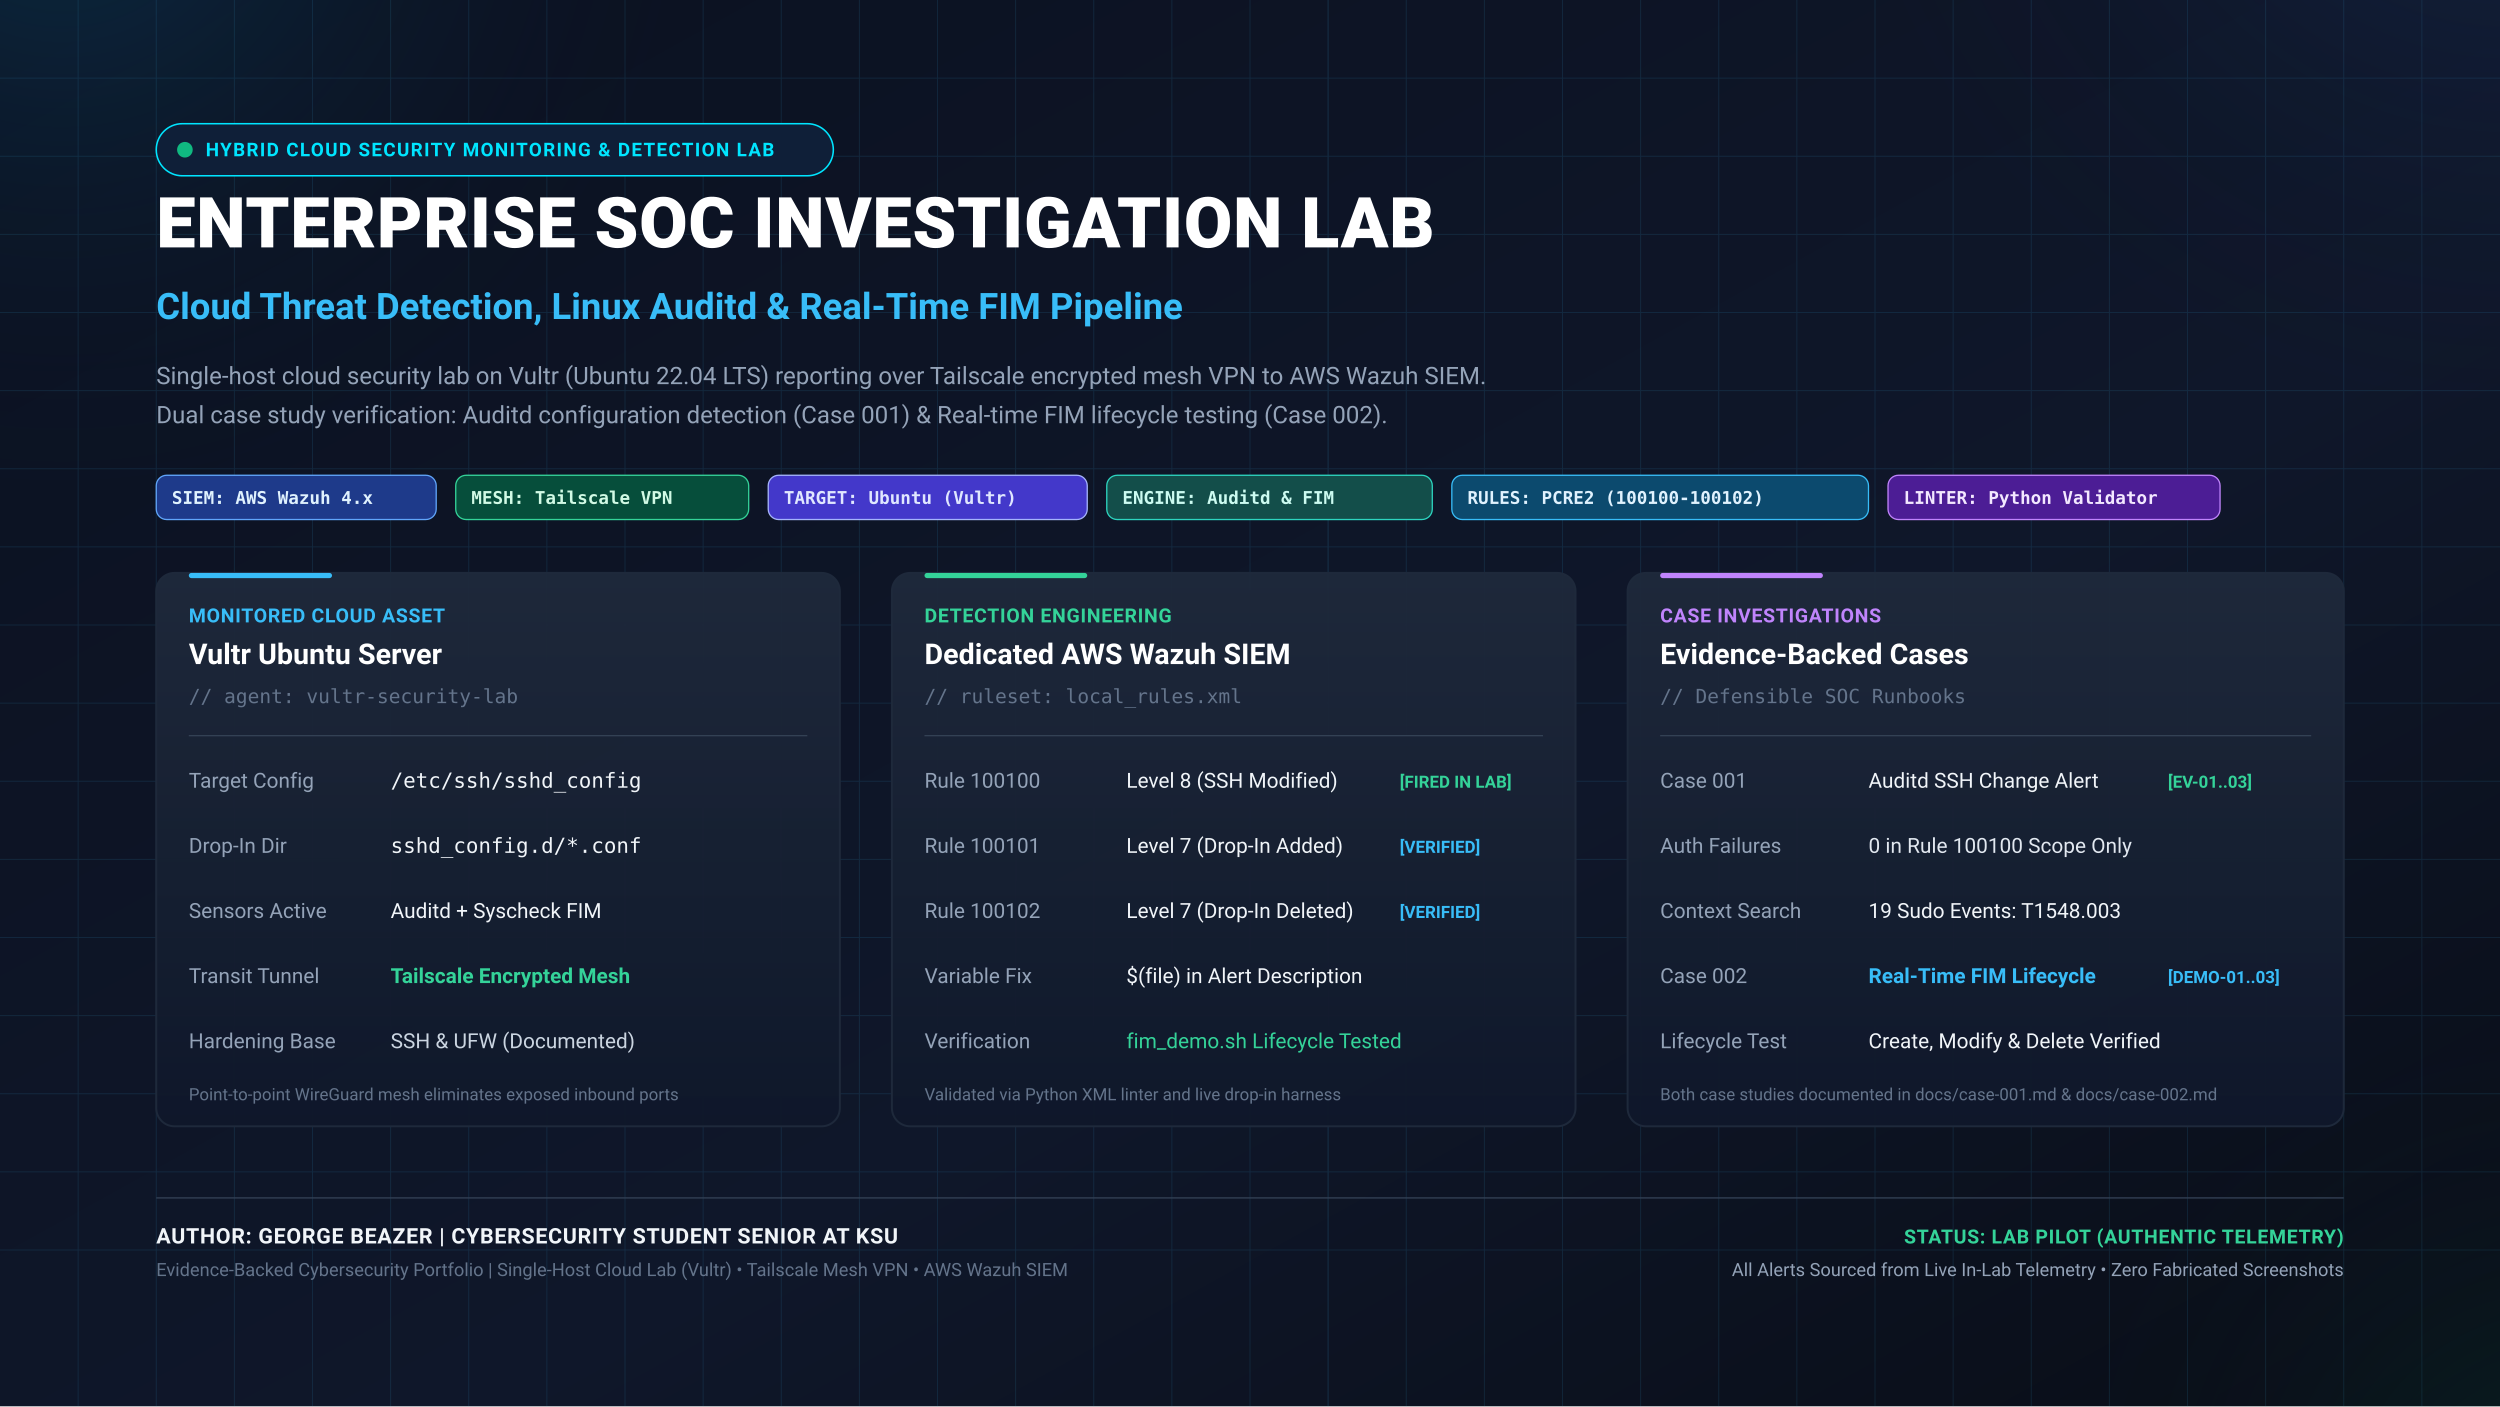
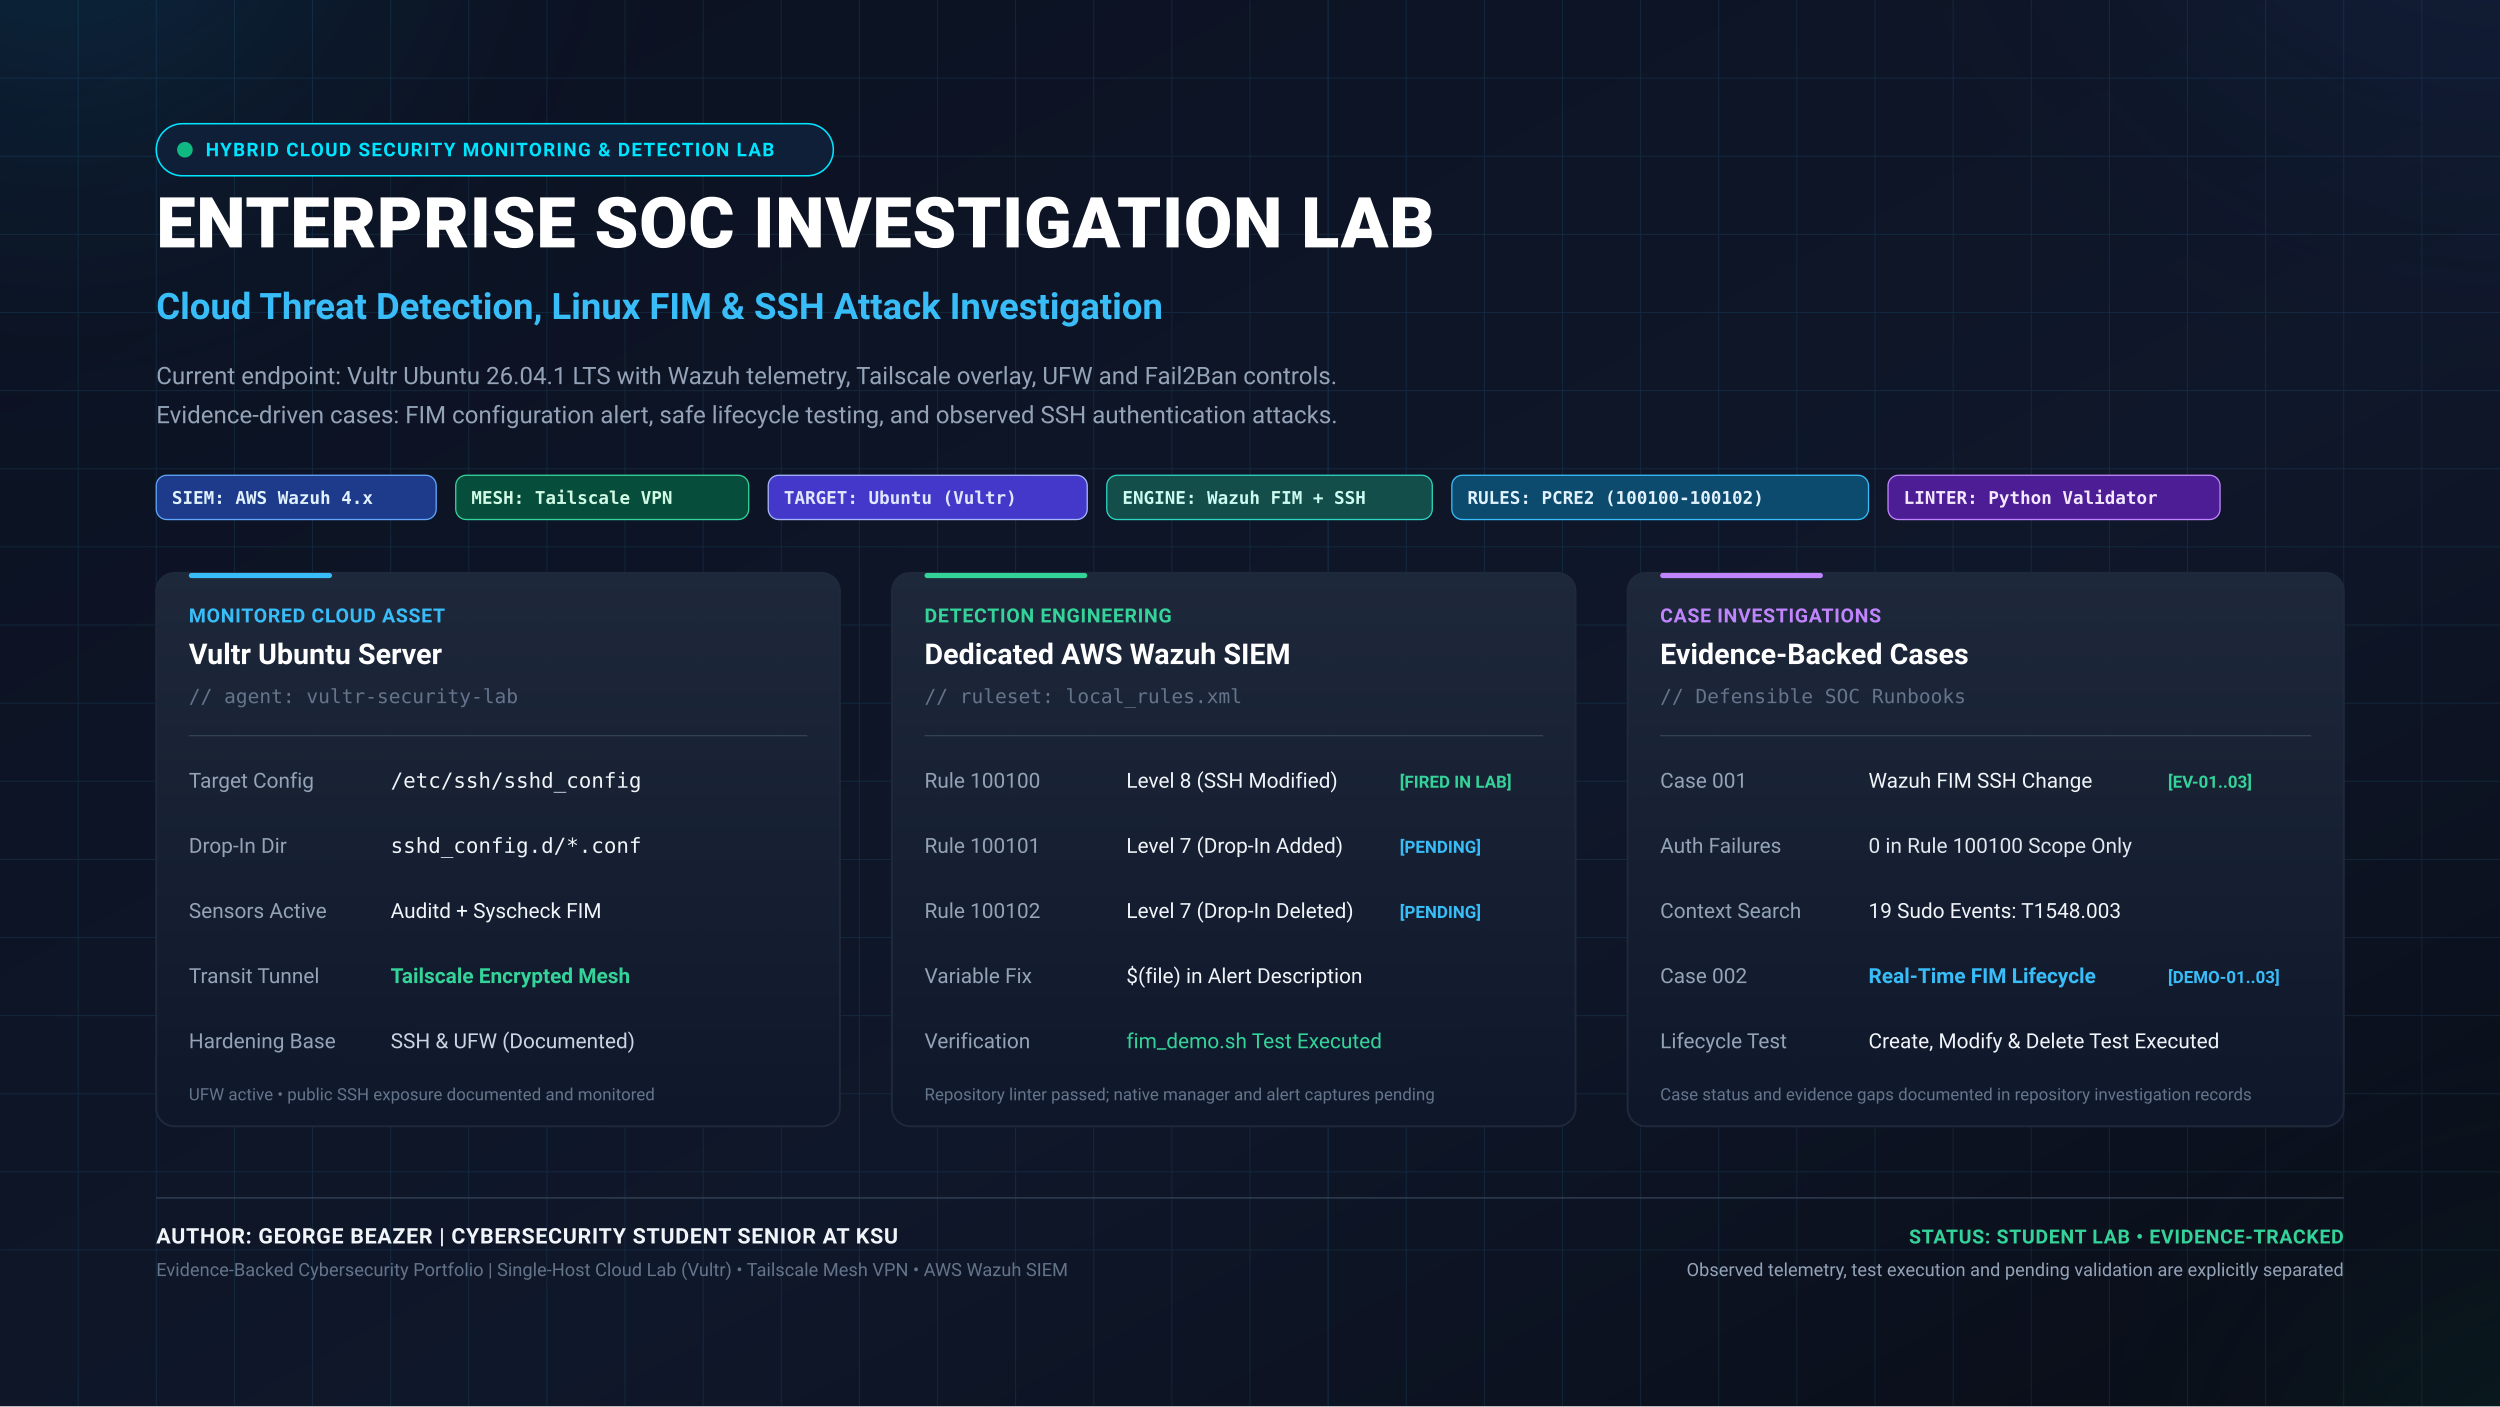
<svg xmlns="http://www.w3.org/2000/svg" viewBox="0 0 1920 1080" width="100%" height="100%" style="background:#0b1120; font-family:'Segoe UI', -apple-system, BlinkMacSystemFont, Roboto, Helvetica, Arial, sans-serif;">
  <defs>
    <linearGradient id="coverBg" x1="0%" y1="0%" x2="100%" y2="100%">
      <stop offset="0%" stop-color="#0b1120" />
      <stop offset="60%" stop-color="#0f172a" />
      <stop offset="100%" stop-color="#090d16" />
    </linearGradient>
    <linearGradient id="cardGrad" x1="0%" y1="0%" x2="0%" y2="100%">
      <stop offset="0%" stop-color="#1e293b" stop-opacity="0.95" />
      <stop offset="100%" stop-color="#0f172a" stop-opacity="0.98" />
    </linearGradient>
    <radialGradient id="cyanGlow" cx="20%" cy="20%" r="50%">
      <stop offset="0%" stop-color="#0ea5e9" stop-opacity="0.18" />
      <stop offset="100%" stop-color="#0b1120" stop-opacity="0" />
    </radialGradient>
    <radialGradient id="blueGlow" cx="80%" cy="15%" r="50%">
      <stop offset="0%" stop-color="#3b82f6" stop-opacity="0.15" />
      <stop offset="100%" stop-color="#0b1120" stop-opacity="0" />
    </radialGradient>
    <radialGradient id="emeraldGlow" cx="85%" cy="80%" r="45%">
      <stop offset="0%" stop-color="#10b981" stop-opacity="0.12" />
      <stop offset="100%" stop-color="#0b1120" stop-opacity="0" />
    </radialGradient>
  </defs>
  <rect width="1920" height="1080" fill="url(#coverBg)" />
  <circle cx="350" cy="200" r="500" fill="url(#cyanGlow)" />
  <circle cx="1600" cy="180" r="550" fill="url(#blueGlow)" />
  <circle cx="1650" cy="900" r="450" fill="url(#emeraldGlow)" />
  <g opacity="0.12" stroke="#38bdf8" stroke-width="0.7">
    <line x1="0" y1="60" x2="1920" y2="60" />
    <line x1="0" y1="120" x2="1920" y2="120" />
    <line x1="0" y1="180" x2="1920" y2="180" />
    <line x1="0" y1="240" x2="1920" y2="240" />
    <line x1="0" y1="300" x2="1920" y2="300" />
    <line x1="0" y1="360" x2="1920" y2="360" />
    <line x1="0" y1="420" x2="1920" y2="420" />
    <line x1="0" y1="480" x2="1920" y2="480" />
    <line x1="0" y1="540" x2="1920" y2="540" />
    <line x1="0" y1="600" x2="1920" y2="600" />
    <line x1="0" y1="660" x2="1920" y2="660" />
    <line x1="0" y1="720" x2="1920" y2="720" />
    <line x1="0" y1="780" x2="1920" y2="780" />
    <line x1="0" y1="840" x2="1920" y2="840" />
    <line x1="0" y1="900" x2="1920" y2="900" />
    <line x1="0" y1="960" x2="1920" y2="960" />
    <line x1="1020" y1="0" x2="1020" y2="1080" />
    <line x1="60" y1="0" x2="60" y2="1080" />
    <line x1="120" y1="0" x2="120" y2="1080" />
    <line x1="180" y1="0" x2="180" y2="1080" />
    <line x1="240" y1="0" x2="240" y2="1080" />
    <line x1="300" y1="0" x2="300" y2="1080" />
    <line x1="360" y1="0" x2="360" y2="1080" />
    <line x1="420" y1="0" x2="420" y2="1080" />
    <line x1="480" y1="0" x2="480" y2="1080" />
    <line x1="540" y1="0" x2="540" y2="1080" />
    <line x1="600" y1="0" x2="600" y2="1080" />
    <line x1="660" y1="0" x2="660" y2="1080" />
    <line x1="720" y1="0" x2="720" y2="1080" />
    <line x1="780" y1="0" x2="780" y2="1080" />
    <line x1="840" y1="0" x2="840" y2="1080" />
    <line x1="900" y1="0" x2="900" y2="1080" />
    <line x1="960" y1="0" x2="960" y2="1080" />
    <line x1="1020" y1="0" x2="1020" y2="1080" />
    <line x1="1080" y1="0" x2="1080" y2="1080" />
    <line x1="1140" y1="0" x2="1140" y2="1080" />
    <line x1="1200" y1="0" x2="1200" y2="1080" />
    <line x1="1260" y1="0" x2="1260" y2="1080" />
    <line x1="1320" y1="0" x2="1320" y2="1080" />
    <line x1="1380" y1="0" x2="1380" y2="1080" />
    <line x1="1440" y1="0" x2="1440" y2="1080" />
    <line x1="1500" y1="0" x2="1500" y2="1080" />
    <line x1="1560" y1="0" x2="1560" y2="1080" />
    <line x1="1620" y1="0" x2="1620" y2="1080" />
    <line x1="1680" y1="0" x2="1680" y2="1080" />
    <line x1="1740" y1="0" x2="1740" y2="1080" />
    <line x1="1800" y1="0" x2="1800" y2="1080" />
    <line x1="1860" y1="0" x2="1860" y2="1080" />
  </g>
  <g transform="translate(120, 95)">
    <rect width="520" height="40" rx="20" fill="#0f1f38" stroke="#00e5ff" stroke-width="1.2" />
    <circle cx="22" cy="20" r="6" fill="#10b981" />
    <text x="38" y="25" fill="#00e5ff" font-size="14.5" font-weight="700" letter-spacing="1">HYBRID CLOUD SECURITY MONITORING &amp; DETECTION LAB</text>
  </g>
  <text x="120" y="190" fill="#ffffff" font-size="54" font-weight="800" letter-spacing="0.5">ENTERPRISE SOC INVESTIGATION LAB</text>
-   <text x="120" y="245" fill="#38bdf8" font-size="28" font-weight="700">Cloud Threat Detection, Linux Auditd &amp; Real-Time FIM Pipeline</text>
-   <text x="120" y="295" fill="#94a3b8" font-size="18.5" font-weight="400">Single-host cloud security lab on Vultr (Ubuntu 22.04 LTS) reporting over Tailscale encrypted mesh VPN to AWS Wazuh SIEM.</text>
-   <text x="120" y="325" fill="#94a3b8" font-size="18.5" font-weight="400">Dual case study verification: Auditd configuration detection (Case 001) &amp; Real-time FIM lifecycle testing (Case 002).</text>
+   <text x="120" y="245" fill="#38bdf8" font-size="28" font-weight="700">Cloud Threat Detection, Linux FIM &amp; SSH Attack Investigation</text>
+   <text x="120" y="295" fill="#94a3b8" font-size="18.5" font-weight="400">Current endpoint: Vultr Ubuntu 26.04.1 LTS with Wazuh telemetry, Tailscale overlay, UFW and Fail2Ban controls.</text>
+   <text x="120" y="325" fill="#94a3b8" font-size="18.5" font-weight="400">Evidence-driven cases: FIM configuration alert, safe lifecycle testing, and observed SSH authentication attacks.</text>
  <g transform="translate(120, 365)">
    <g transform="translate(0, 0)">
      <rect width="215" height="34" rx="8" fill="#1e3a8a" stroke="#60a5fa" stroke-width="1" />
      <text x="12" y="22" fill="#e0f2fe" font-size="13.5" font-family="Consolas, monospace" font-weight="700">SIEM: AWS Wazuh 4.x</text>
    </g>
    <g transform="translate(230, 0)">
      <rect width="225" height="34" rx="8" fill="#064e3b" stroke="#34d399" stroke-width="1" />
      <text x="12" y="22" fill="#d1fae5" font-size="13.5" font-family="Consolas, monospace" font-weight="700">MESH: Tailscale VPN</text>
    </g>
    <g transform="translate(470, 0)">
      <rect width="245" height="34" rx="8" fill="#4338ca" stroke="#a5b4fc" stroke-width="1" />
      <text x="12" y="22" fill="#e0e7ff" font-size="13.5" font-family="Consolas, monospace" font-weight="700">TARGET: Ubuntu (Vultr)</text>
    </g>
    <g transform="translate(730, 0)">
      <rect width="250" height="34" rx="8" fill="#134e4a" stroke="#2dd4bf" stroke-width="1" />
-       <text x="12" y="22" fill="#ccfbf1" font-size="13.5" font-family="Consolas, monospace" font-weight="700">ENGINE: Auditd &amp; FIM</text>
+       <text x="12" y="22" fill="#ccfbf1" font-size="13.5" font-family="Consolas, monospace" font-weight="700">ENGINE: Wazuh FIM + SSH</text>
    </g>
    <g transform="translate(995, 0)">
      <rect width="320" height="34" rx="8" fill="#0c4a6e" stroke="#38bdf8" stroke-width="1" />
      <text x="12" y="22" fill="#e0f2fe" font-size="13.5" font-family="Consolas, monospace" font-weight="700">RULES: PCRE2 (100100-100102)</text>
    </g>
    <g transform="translate(1330, 0)">
      <rect width="255" height="34" rx="8" fill="#4c1d95" stroke="#c084fc" stroke-width="1" />
      <text x="12" y="22" fill="#f3e8ff" font-size="13.5" font-family="Consolas, monospace" font-weight="700">LINTER: Python Validator</text>
    </g>
  </g>
  <g transform="translate(120, 440)">
    <rect width="525" height="425" rx="14" fill="url(#cardGrad)" stroke="#1e293b" stroke-width="1.5" />
    <rect x="25" y="0" width="110" height="4" rx="2" fill="#38bdf8" />
    <text x="25" y="38" fill="#38bdf8" font-size="15" font-weight="700" letter-spacing="0.5">MONITORED CLOUD ASSET</text>
    <text x="25" y="70" fill="#ffffff" font-size="22" font-weight="700">Vultr Ubuntu Server</text>
    <text x="25" y="100" fill="#64748b" font-size="15" font-family="Consolas, monospace">// agent: vultr-security-lab</text>
    <line x1="25" y1="125" x2="500" y2="125" stroke="#334155" stroke-width="1" />
    <g font-size="16">
      <text x="25" y="165" fill="#94a3b8">Target Config</text>
      <text x="180" y="165" fill="#f1f5f9" font-family="Consolas, monospace">/etc/ssh/sshd_config</text>
      <text x="25" y="215" fill="#94a3b8">Drop-In Dir</text>
      <text x="180" y="215" fill="#f1f5f9" font-family="Consolas, monospace">sshd_config.d/*.conf</text>
      <text x="25" y="265" fill="#94a3b8">Sensors Active</text>
      <text x="180" y="265" fill="#f1f5f9">Auditd + Syscheck FIM</text>
      <text x="25" y="315" fill="#94a3b8">Transit Tunnel</text>
      <text x="180" y="315" fill="#34d399" font-weight="600">Tailscale Encrypted Mesh</text>
      <text x="25" y="365" fill="#94a3b8">Hardening Base</text>
      <text x="180" y="365" fill="#cbd5e1">SSH &amp; UFW (Documented)</text>
-       <text x="25" y="405" fill="#64748b" font-size="13">Point-to-point WireGuard mesh eliminates exposed inbound ports</text>
+       <text x="25" y="405" fill="#64748b" font-size="13">UFW active • public SSH exposure documented and monitored</text>
    </g>
  </g>
  <g transform="translate(685, 440)">
    <rect width="525" height="425" rx="14" fill="url(#cardGrad)" stroke="#1e293b" stroke-width="1.5" />
    <rect x="25" y="0" width="125" height="4" rx="2" fill="#34d399" />
    <text x="25" y="38" fill="#34d399" font-size="15" font-weight="700" letter-spacing="0.5">DETECTION ENGINEERING</text>
    <text x="25" y="70" fill="#ffffff" font-size="22" font-weight="700">Dedicated AWS Wazuh SIEM</text>
    <text x="25" y="100" fill="#64748b" font-size="15" font-family="Consolas, monospace">// ruleset: local_rules.xml</text>
    <line x1="25" y1="125" x2="500" y2="125" stroke="#334155" stroke-width="1" />
    <g font-size="16">
      <text x="25" y="165" fill="#94a3b8">Rule 100100</text>
      <text x="180" y="165" fill="#f1f5f9">Level 8 (SSH Modified)</text>
      <text x="390" y="165" fill="#34d399" font-size="13" font-weight="700">[FIRED IN LAB]</text>
      <text x="25" y="215" fill="#94a3b8">Rule 100101</text>
      <text x="180" y="215" fill="#f1f5f9">Level 7 (Drop-In Added)</text>
-       <text x="390" y="215" fill="#38bdf8" font-size="13" font-weight="700">[VERIFIED]</text>
+       <text x="390" y="215" fill="#38bdf8" font-size="13" font-weight="700">[PENDING]</text>
      <text x="25" y="265" fill="#94a3b8">Rule 100102</text>
      <text x="180" y="265" fill="#f1f5f9">Level 7 (Drop-In Deleted)</text>
-       <text x="390" y="265" fill="#38bdf8" font-size="13" font-weight="700">[VERIFIED]</text>
+       <text x="390" y="265" fill="#38bdf8" font-size="13" font-weight="700">[PENDING]</text>
      <text x="25" y="315" fill="#94a3b8">Variable Fix</text>
      <text x="180" y="315" fill="#f1f5f9">$(file) in Alert Description</text>
      <text x="25" y="365" fill="#94a3b8">Verification</text>
-       <text x="180" y="365" fill="#34d399">fim_demo.sh Lifecycle Tested</text>
-       <text x="25" y="405" fill="#64748b" font-size="13">Validated via Python XML linter and live drop-in harness</text>
+       <text x="180" y="365" fill="#34d399">fim_demo.sh Test Executed</text>
+       <text x="25" y="405" fill="#64748b" font-size="13">Repository linter passed; native manager and alert captures pending</text>
    </g>
  </g>
  <g transform="translate(1250, 440)">
    <rect width="550" height="425" rx="14" fill="url(#cardGrad)" stroke="#1e293b" stroke-width="1.5" />
    <rect x="25" y="0" width="125" height="4" rx="2" fill="#c084fc" />
    <text x="25" y="38" fill="#c084fc" font-size="15" font-weight="700" letter-spacing="0.5">CASE INVESTIGATIONS</text>
    <text x="25" y="70" fill="#ffffff" font-size="22" font-weight="700">Evidence-Backed Cases</text>
    <text x="25" y="100" fill="#64748b" font-size="15" font-family="Consolas, monospace">// Defensible SOC Runbooks</text>
    <line x1="25" y1="125" x2="525" y2="125" stroke="#334155" stroke-width="1" />
    <g font-size="16">
      <text x="25" y="165" fill="#94a3b8">Case 001</text>
-       <text x="185" y="165" fill="#f1f5f9">Auditd SSH Change Alert</text>
+       <text x="185" y="165" fill="#f1f5f9">Wazuh FIM SSH Change</text>
      <text x="415" y="165" fill="#34d399" font-size="13" font-weight="700">[EV-01..03]</text>
      <text x="25" y="215" fill="#94a3b8">Auth Failures</text>
      <text x="185" y="215" fill="#e2e8f0">0 in Rule 100100 Scope Only</text>
      <text x="25" y="265" fill="#94a3b8">Context Search</text>
      <text x="185" y="265" fill="#f1f5f9">19 Sudo Events: T1548.003</text>
      <text x="25" y="315" fill="#94a3b8">Case 002</text>
      <text x="185" y="315" fill="#38bdf8" font-weight="600">Real-Time FIM Lifecycle</text>
      <text x="415" y="315" fill="#38bdf8" font-size="13" font-weight="700">[DEMO-01..03]</text>
      <text x="25" y="365" fill="#94a3b8">Lifecycle Test</text>
-       <text x="185" y="365" fill="#f1f5f9">Create, Modify &amp; Delete Verified</text>
-       <text x="25" y="405" fill="#64748b" font-size="13">Both case studies documented in docs/case-001.md &amp; docs/case-002.md</text>
+       <text x="185" y="365" fill="#f1f5f9">Create, Modify &amp; Delete Test Executed</text>
+       <text x="25" y="405" fill="#64748b" font-size="13">Case status and evidence gaps documented in repository investigation records</text>
    </g>
  </g>
  <line x1="120" y1="920" x2="1800" y2="920" stroke="#334155" stroke-width="1" />
  <g transform="translate(120, 955)">
    <text x="0" y="0" fill="#f1f5f9" font-size="16.5" font-weight="700" letter-spacing="0.5">AUTHOR: GEORGE BEAZER  |  CYBERSECURITY STUDENT SENIOR AT KSU</text>
    <text x="0" y="25" fill="#64748b" font-size="14">Evidence-Backed Cybersecurity Portfolio | Single-Host Cloud Lab (Vultr) • Tailscale Mesh VPN • AWS Wazuh SIEM</text>
  </g>
  <g transform="translate(1800, 955)" text-anchor="end">
-     <text x="0" y="0" fill="#34d399" font-size="15" font-weight="700" letter-spacing="0.5">STATUS: LAB PILOT (AUTHENTIC TELEMETRY)</text>
-     <text x="0" y="25" fill="#94a3b8" font-size="14">All Alerts Sourced from Live In-Lab Telemetry • Zero Fabricated Screenshots</text>
+     <text x="0" y="0" fill="#34d399" font-size="15" font-weight="700" letter-spacing="0.5">STATUS: STUDENT LAB • EVIDENCE-TRACKED</text>
+     <text x="0" y="25" fill="#94a3b8" font-size="14">Observed telemetry, test execution and pending validation are explicitly separated</text>
  </g>
</svg>
